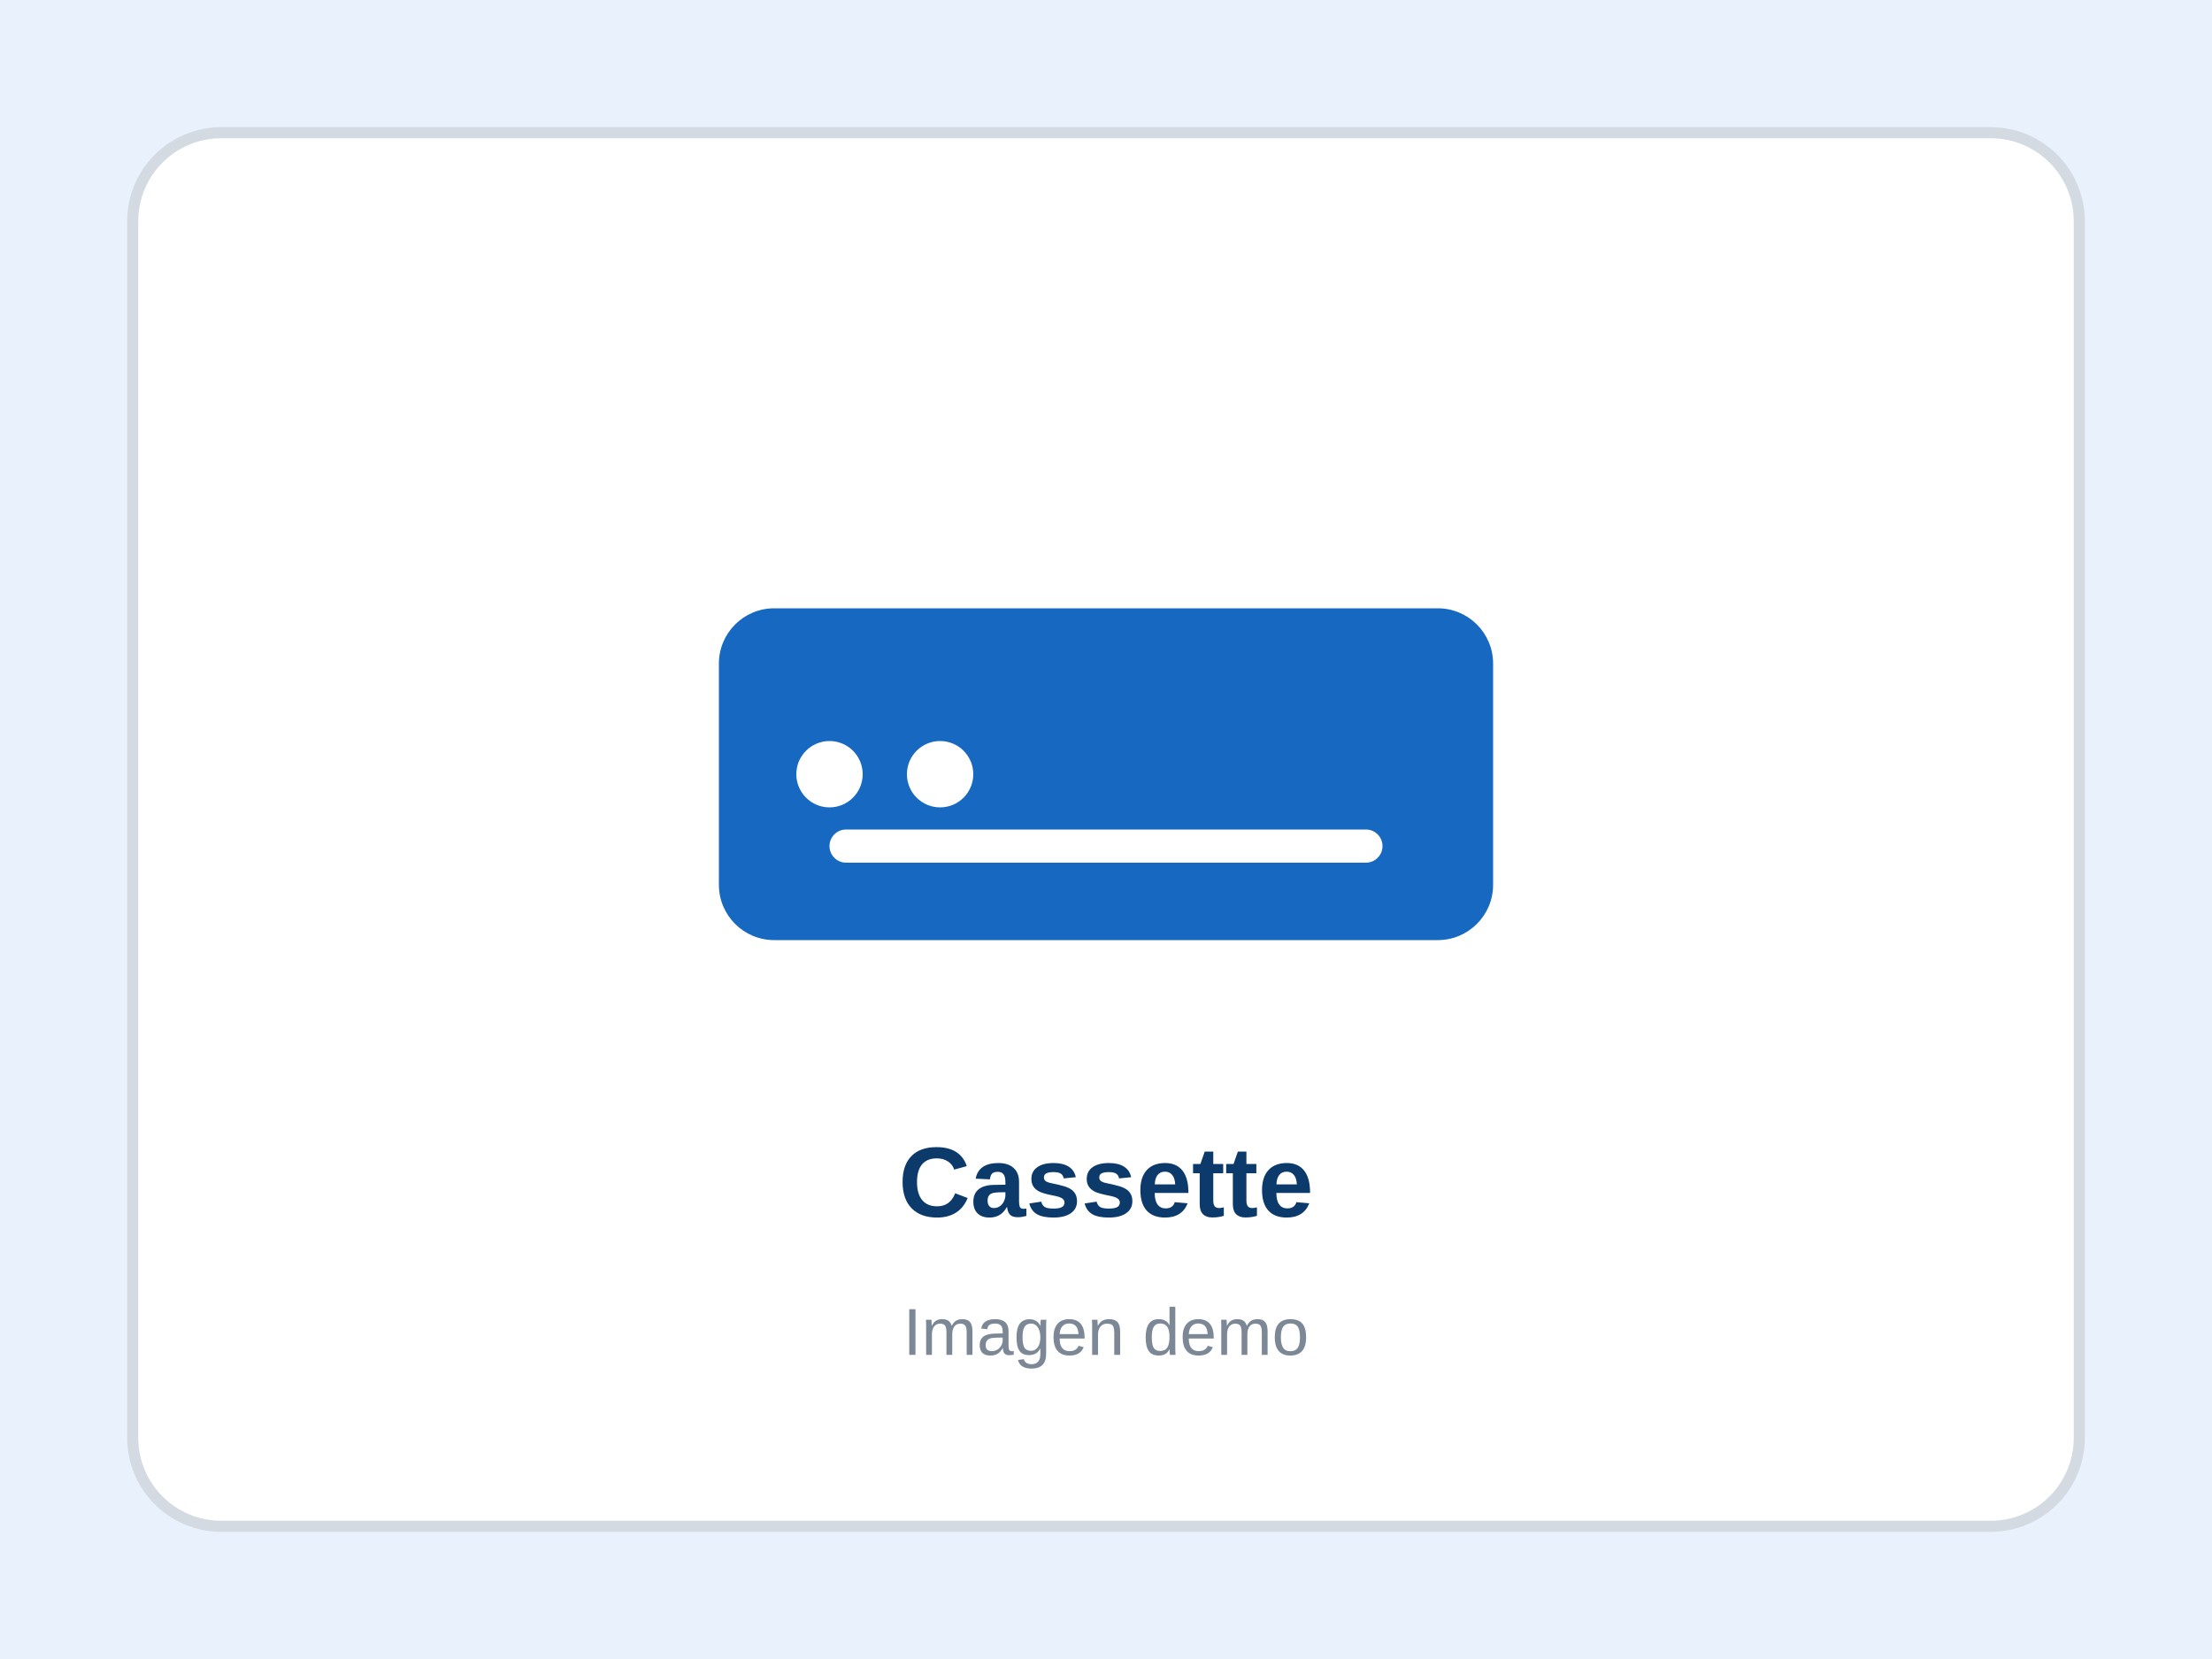
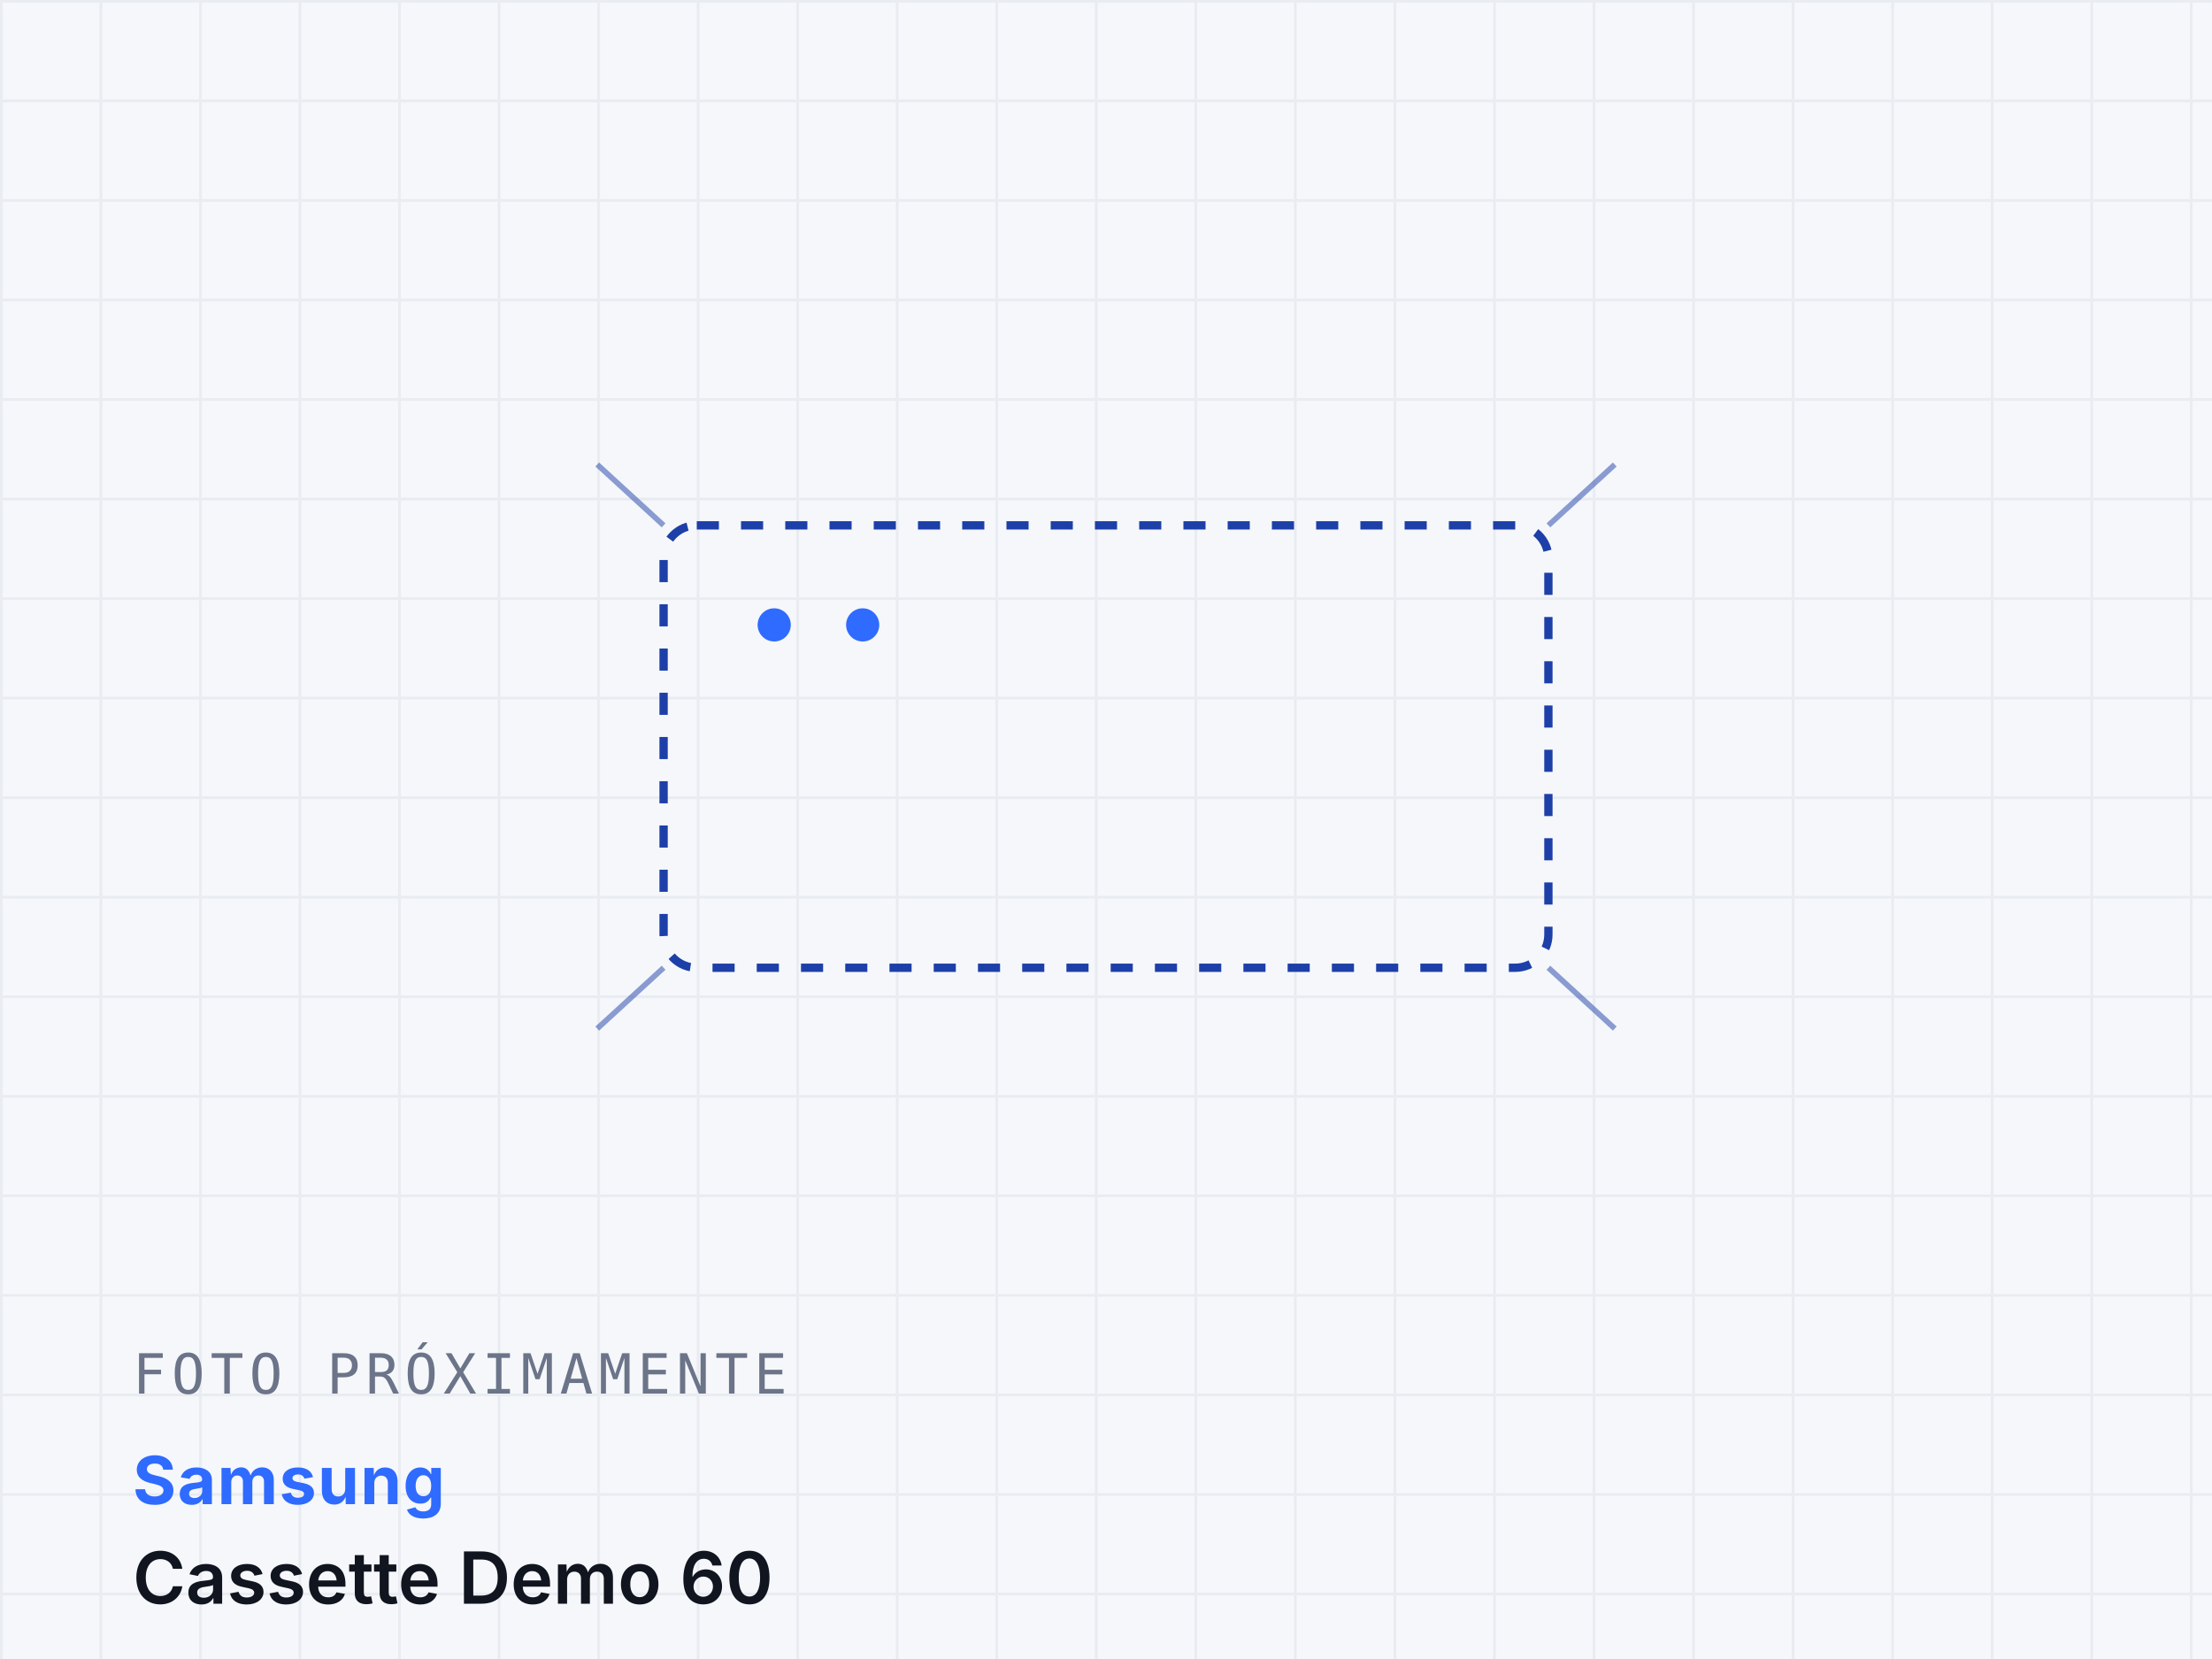
- <svg xmlns="http://www.w3.org/2000/svg" viewBox="0 0 400 300" width="400" height="300">
-   <rect width="400" height="300" fill="#e8f1fc" />
-   <rect x="24" y="24" width="352" height="252" rx="16" fill="#ffffff" stroke="#d3dae2" stroke-width="2" />
-   <rect x="130" y="110" width="140" height="60" rx="10" fill="#1668c1" />
-   <circle cx="150" cy="140" r="6" fill="#ffffff" />
-   <circle cx="170" cy="140" r="6" fill="#ffffff" />
-   <rect x="150" y="150" width="100" height="6" rx="3" fill="#ffffff" />
-   <text x="200" y="220" font-family="Arial, sans-serif" font-size="18" font-weight="700" fill="#0b3a6b" text-anchor="middle">Cassette</text>
-   <text x="200" y="245" font-family="Arial, sans-serif" font-size="12" fill="#7c8896" text-anchor="middle">Imagen demo</text>
+ <svg xmlns="http://www.w3.org/2000/svg" viewBox="0 0 400 300" width="400" height="300" role="img" aria-label="Samsung Cassette Demo 60">
+   <defs>
+     <pattern id="pgrid" width="18" height="18" patternUnits="userSpaceOnUse">
+       <path d="M 18 0 L 0 0 0 18" fill="none" stroke="#0a1730" stroke-opacity="0.05" stroke-width="1" />
+     </pattern>
+   </defs>
+   <rect width="400" height="300" fill="#f5f7fb" />
+   <rect width="400" height="300" fill="url(#pgrid)" />
+   <rect x="120" y="95" width="160" height="80" rx="6" fill="none" stroke="#1d3fa8" stroke-width="1.5" stroke-dasharray="4 4" />
+   <circle cx="140" cy="113" r="3" fill="#2f6bff" />
+   <circle cx="156" cy="113" r="3" fill="#2f6bff" />
+   <line x1="120" y1="95" x2="108" y2="84" stroke="#1d3fa8" stroke-width="1" opacity="0.5" />
+   <line x1="280" y1="95" x2="292" y2="84" stroke="#1d3fa8" stroke-width="1" opacity="0.5" />
+   <line x1="120" y1="175" x2="108" y2="186" stroke="#1d3fa8" stroke-width="1" opacity="0.5" />
+   <line x1="280" y1="175" x2="292" y2="186" stroke="#1d3fa8" stroke-width="1" opacity="0.5" />
+   <text x="24" y="252" font-family="IBM Plex Mono, monospace" font-size="10" letter-spacing="1" fill="#6b7488">FOTO PRÓXIMAMENTE</text>
+   <text x="24" y="272" font-family="Inter, sans-serif" font-size="12" font-weight="700" fill="#2f6bff" letter-spacing="0.02em">Samsung</text>
+   <text x="24" y="290" font-family="Inter, sans-serif" font-size="13" font-weight="600" fill="#10151f">Cassette Demo 60</text>
</svg>
